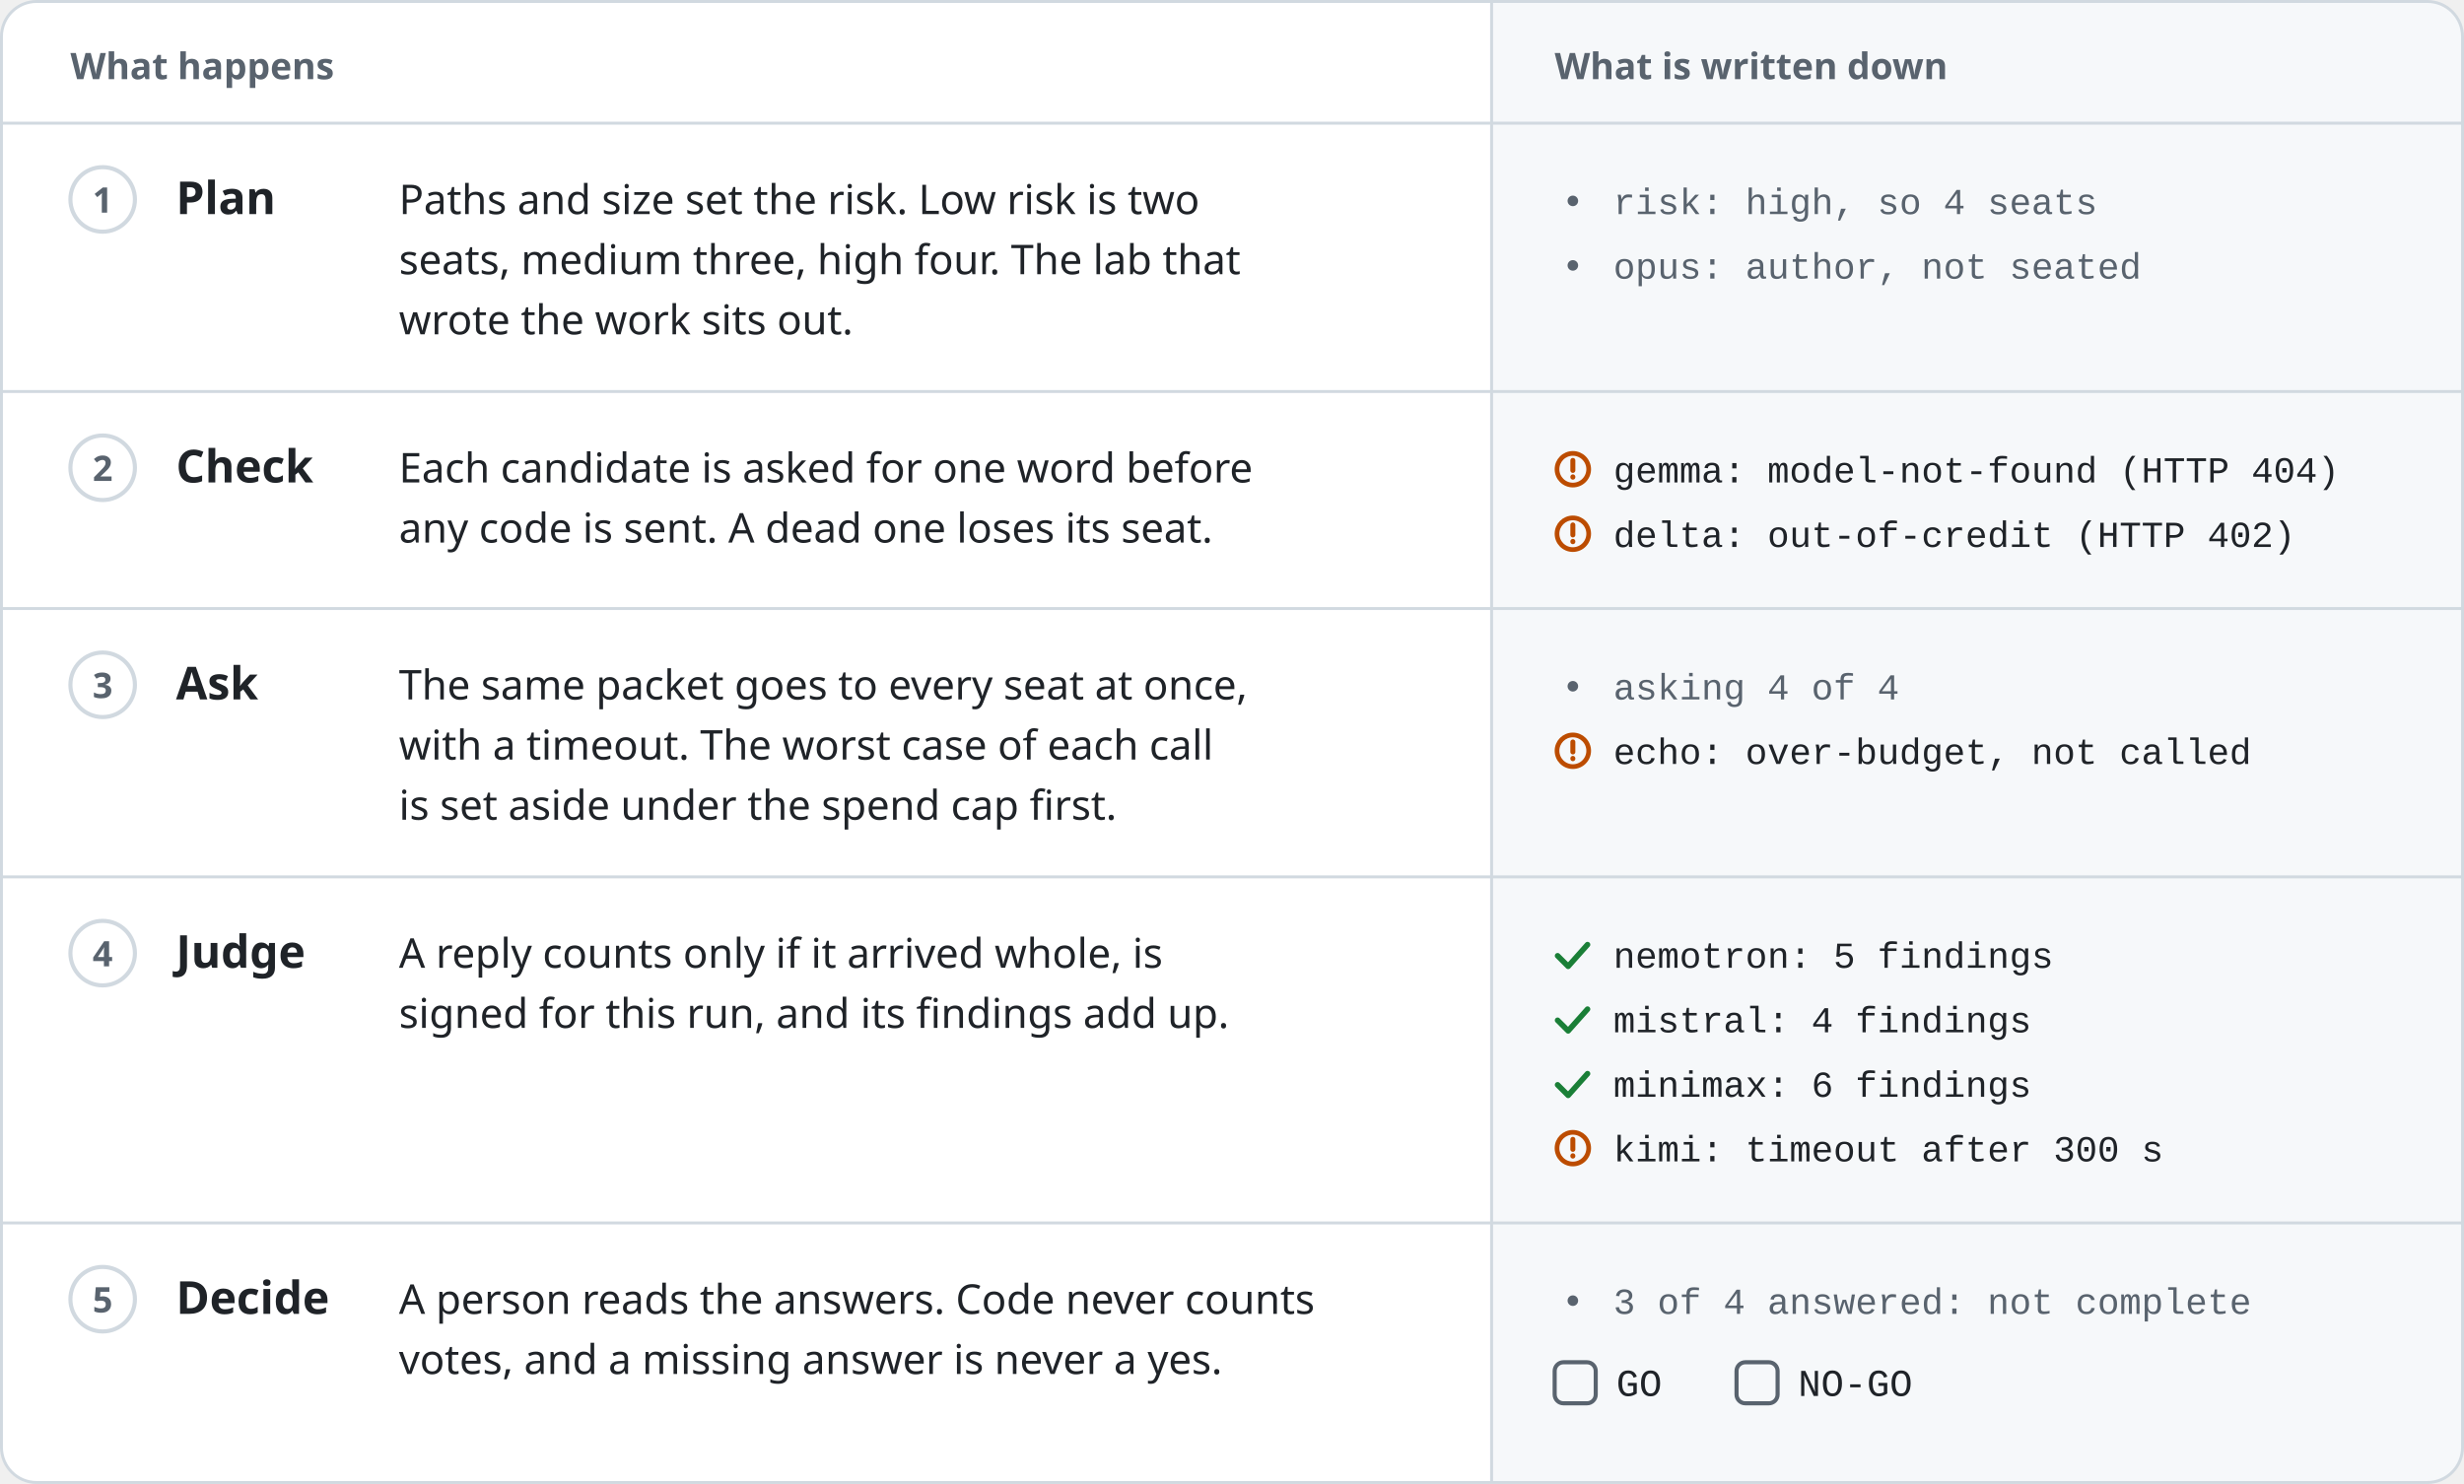
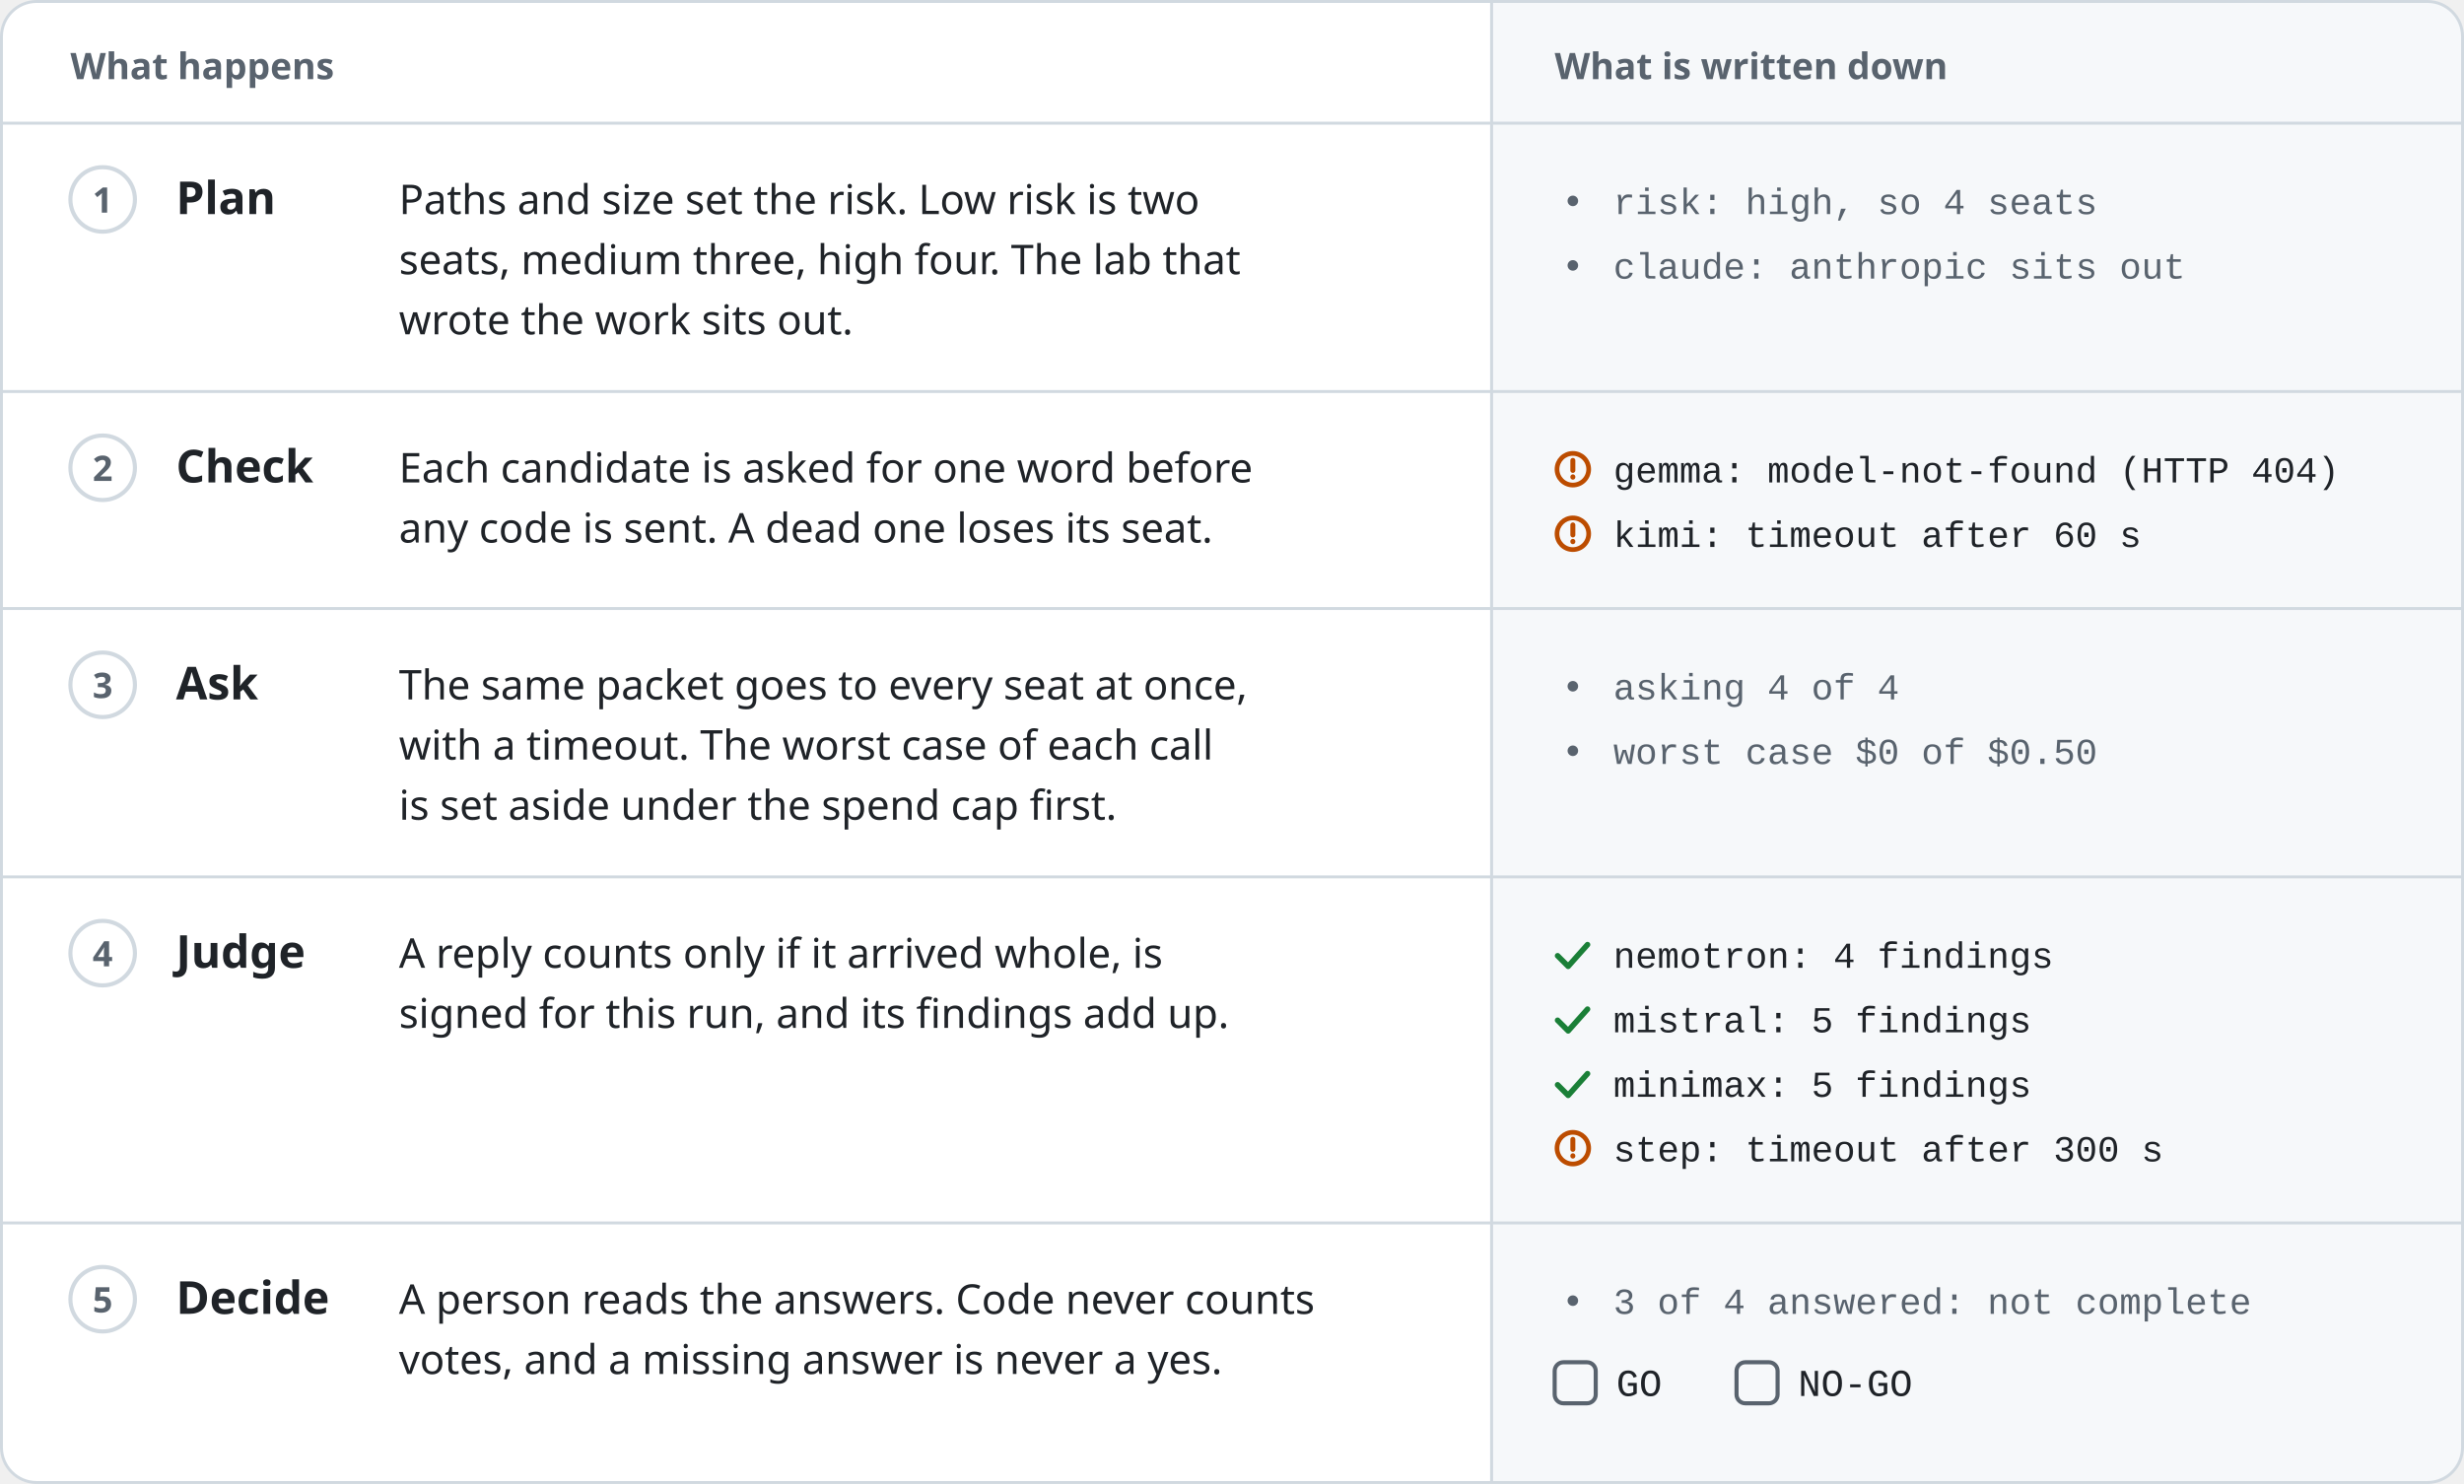
<svg xmlns="http://www.w3.org/2000/svg" width="840" height="506" viewBox="0 0 840 506" role="img">
  <clipPath id="r">
    <rect x=".5" y=".5" width="839" height="505.0" rx="12" />
  </clipPath>
  <g clip-path="url(#r)">
    <rect width="840" height="506.0" fill="#ffffff" />
    <rect x="508" width="332" height="506.0" fill="#f6f8fa" />
  </g>
  <text x="24" y="27" font-family="-apple-system,BlinkMacSystemFont,'Segoe UI','Noto Sans',Helvetica,Arial,sans-serif" font-size="12.5" font-weight="600" fill="#59636e">What happens</text>
  <text x="530" y="27" font-family="-apple-system,BlinkMacSystemFont,'Segoe UI','Noto Sans',Helvetica,Arial,sans-serif" font-size="12.5" font-weight="600" fill="#59636e">What is written down</text>
  <path d="M0.5 42H839.5M508.5 .5V505.5" stroke="#d1d9e0" />
  <path d="M0.5 133.5H839.5" stroke="#d1d9e0" />
  <path d="M0.5 207.5H839.5" stroke="#d1d9e0" />
  <path d="M0.5 299.0H839.5" stroke="#d1d9e0" />
  <path d="M0.5 417.0H839.5" stroke="#d1d9e0" />
  <circle cx="35" cy="68" r="11" fill="none" stroke="#d1d9e0" stroke-width="1.4" />
  <text x="35" y="72.5" text-anchor="middle" font-family="-apple-system,BlinkMacSystemFont,'Segoe UI','Noto Sans',Helvetica,Arial,sans-serif" font-size="12" font-weight="600" fill="#59636e">1</text>
  <text x="60" y="73" font-family="-apple-system,BlinkMacSystemFont,'Segoe UI','Noto Sans',Helvetica,Arial,sans-serif" font-size="15.5" font-weight="650" fill="#1f2328">Plan</text>
  <text x="136" y="73.0" font-family="-apple-system,BlinkMacSystemFont,'Segoe UI','Noto Sans',Helvetica,Arial,sans-serif" font-size="14" font-weight="400" fill="#1f2328">Paths and size set the risk. Low risk is two</text>
  <text x="136" y="93.5" font-family="-apple-system,BlinkMacSystemFont,'Segoe UI','Noto Sans',Helvetica,Arial,sans-serif" font-size="14" font-weight="400" fill="#1f2328">seats, medium three, high four. The lab that</text>
  <text x="136" y="114.0" font-family="-apple-system,BlinkMacSystemFont,'Segoe UI','Noto Sans',Helvetica,Arial,sans-serif" font-size="14" font-weight="400" fill="#1f2328">wrote the work sits out.</text>
  <circle cx="536.2" cy="68.5" r="1.8" fill="#59636e" />
  <text x="550" y="73" font-family="ui-monospace,SFMono-Regular,'SF Mono',Menlo,Consolas,'Liberation Mono',monospace" font-size="12.5" font-weight="400" fill="#59636e">risk: high, so 4 seats</text>
  <circle cx="536.2" cy="90.5" r="1.8" fill="#59636e" />
-   <text x="550" y="95" font-family="ui-monospace,SFMono-Regular,'SF Mono',Menlo,Consolas,'Liberation Mono',monospace" font-size="12.5" font-weight="400" fill="#59636e">opus: author, not seated</text>
+   <text x="550" y="95" font-family="ui-monospace,SFMono-Regular,'SF Mono',Menlo,Consolas,'Liberation Mono',monospace" font-size="12.5" font-weight="400" fill="#59636e">claude: anthropic sits out</text>
  <circle cx="35" cy="159.5" r="11" fill="none" stroke="#d1d9e0" stroke-width="1.4" />
  <text x="35" y="164.0" text-anchor="middle" font-family="-apple-system,BlinkMacSystemFont,'Segoe UI','Noto Sans',Helvetica,Arial,sans-serif" font-size="12" font-weight="600" fill="#59636e">2</text>
  <text x="60" y="164.5" font-family="-apple-system,BlinkMacSystemFont,'Segoe UI','Noto Sans',Helvetica,Arial,sans-serif" font-size="15.5" font-weight="650" fill="#1f2328">Check</text>
  <text x="136" y="164.5" font-family="-apple-system,BlinkMacSystemFont,'Segoe UI','Noto Sans',Helvetica,Arial,sans-serif" font-size="14" font-weight="400" fill="#1f2328">Each candidate is asked for one word before</text>
  <text x="136" y="185.0" font-family="-apple-system,BlinkMacSystemFont,'Segoe UI','Noto Sans',Helvetica,Arial,sans-serif" font-size="14" font-weight="400" fill="#1f2328">any code is sent. A dead one loses its seat.</text>
  <circle cx="536.2" cy="160.0" r="5.4" fill="none" stroke="#bc4c00" stroke-width="1.6" />
  <path d="M536.2 157.0v3.4M536.2 162.6v.1" stroke="#bc4c00" stroke-width="1.7" stroke-linecap="round" />
  <text x="550" y="164.5" font-family="ui-monospace,SFMono-Regular,'SF Mono',Menlo,Consolas,'Liberation Mono',monospace" font-size="12.5" font-weight="400" fill="#1f2328">gemma: model-not-found (HTTP 404)</text>
  <circle cx="536.2" cy="182.0" r="5.4" fill="none" stroke="#bc4c00" stroke-width="1.6" />
  <path d="M536.2 179.0v3.4M536.2 184.6v.1" stroke="#bc4c00" stroke-width="1.7" stroke-linecap="round" />
-   <text x="550" y="186.5" font-family="ui-monospace,SFMono-Regular,'SF Mono',Menlo,Consolas,'Liberation Mono',monospace" font-size="12.5" font-weight="400" fill="#1f2328">delta: out-of-credit (HTTP 402)</text>
+   <text x="550" y="186.5" font-family="ui-monospace,SFMono-Regular,'SF Mono',Menlo,Consolas,'Liberation Mono',monospace" font-size="12.5" font-weight="400" fill="#1f2328">kimi: timeout after 60 s</text>
  <circle cx="35" cy="233.5" r="11" fill="none" stroke="#d1d9e0" stroke-width="1.4" />
  <text x="35" y="238.0" text-anchor="middle" font-family="-apple-system,BlinkMacSystemFont,'Segoe UI','Noto Sans',Helvetica,Arial,sans-serif" font-size="12" font-weight="600" fill="#59636e">3</text>
  <text x="60" y="238.5" font-family="-apple-system,BlinkMacSystemFont,'Segoe UI','Noto Sans',Helvetica,Arial,sans-serif" font-size="15.5" font-weight="650" fill="#1f2328">Ask</text>
  <text x="136" y="238.5" font-family="-apple-system,BlinkMacSystemFont,'Segoe UI','Noto Sans',Helvetica,Arial,sans-serif" font-size="14" font-weight="400" fill="#1f2328">The same packet goes to every seat at once,</text>
  <text x="136" y="259.0" font-family="-apple-system,BlinkMacSystemFont,'Segoe UI','Noto Sans',Helvetica,Arial,sans-serif" font-size="14" font-weight="400" fill="#1f2328">with a timeout. The worst case of each call</text>
  <text x="136" y="279.5" font-family="-apple-system,BlinkMacSystemFont,'Segoe UI','Noto Sans',Helvetica,Arial,sans-serif" font-size="14" font-weight="400" fill="#1f2328">is set aside under the spend cap first.</text>
  <circle cx="536.2" cy="234.0" r="1.8" fill="#59636e" />
  <text x="550" y="238.5" font-family="ui-monospace,SFMono-Regular,'SF Mono',Menlo,Consolas,'Liberation Mono',monospace" font-size="12.5" font-weight="400" fill="#59636e">asking 4 of 4</text>
-   <circle cx="536.2" cy="256.0" r="5.4" fill="none" stroke="#bc4c00" stroke-width="1.6" />
-   <path d="M536.2 253.0v3.4M536.2 258.6v.1" stroke="#bc4c00" stroke-width="1.7" stroke-linecap="round" />
-   <text x="550" y="260.5" font-family="ui-monospace,SFMono-Regular,'SF Mono',Menlo,Consolas,'Liberation Mono',monospace" font-size="12.5" font-weight="400" fill="#1f2328">echo: over-budget, not called</text>
+   <circle cx="536.2" cy="256.0" r="1.8" fill="#59636e" />
+   <text x="550" y="260.5" font-family="ui-monospace,SFMono-Regular,'SF Mono',Menlo,Consolas,'Liberation Mono',monospace" font-size="12.5" font-weight="400" fill="#59636e">worst case $0 of $0.50</text>
  <circle cx="35" cy="325.0" r="11" fill="none" stroke="#d1d9e0" stroke-width="1.4" />
  <text x="35" y="329.5" text-anchor="middle" font-family="-apple-system,BlinkMacSystemFont,'Segoe UI','Noto Sans',Helvetica,Arial,sans-serif" font-size="12" font-weight="600" fill="#59636e">4</text>
  <text x="60" y="330.0" font-family="-apple-system,BlinkMacSystemFont,'Segoe UI','Noto Sans',Helvetica,Arial,sans-serif" font-size="15.5" font-weight="650" fill="#1f2328">Judge</text>
  <text x="136" y="330.0" font-family="-apple-system,BlinkMacSystemFont,'Segoe UI','Noto Sans',Helvetica,Arial,sans-serif" font-size="14" font-weight="400" fill="#1f2328">A reply counts only if it arrived whole, is</text>
  <text x="136" y="350.5" font-family="-apple-system,BlinkMacSystemFont,'Segoe UI','Noto Sans',Helvetica,Arial,sans-serif" font-size="14" font-weight="400" fill="#1f2328">signed for this run, and its findings add up.</text>
  <path d="M531 325.9 l3.6 3.6 6.6 -7.4" fill="none" stroke="#1a7f37" stroke-width="1.9" stroke-linecap="round" stroke-linejoin="round" />
-   <text x="550" y="330.0" font-family="ui-monospace,SFMono-Regular,'SF Mono',Menlo,Consolas,'Liberation Mono',monospace" font-size="12.5" font-weight="400" fill="#1f2328">nemotron: 5 findings</text>
+   <text x="550" y="330.0" font-family="ui-monospace,SFMono-Regular,'SF Mono',Menlo,Consolas,'Liberation Mono',monospace" font-size="12.5" font-weight="400" fill="#1f2328">nemotron: 4 findings</text>
  <path d="M531 347.9 l3.6 3.6 6.6 -7.4" fill="none" stroke="#1a7f37" stroke-width="1.9" stroke-linecap="round" stroke-linejoin="round" />
-   <text x="550" y="352.0" font-family="ui-monospace,SFMono-Regular,'SF Mono',Menlo,Consolas,'Liberation Mono',monospace" font-size="12.5" font-weight="400" fill="#1f2328">mistral: 4 findings</text>
+   <text x="550" y="352.0" font-family="ui-monospace,SFMono-Regular,'SF Mono',Menlo,Consolas,'Liberation Mono',monospace" font-size="12.5" font-weight="400" fill="#1f2328">mistral: 5 findings</text>
  <path d="M531 369.9 l3.6 3.6 6.6 -7.4" fill="none" stroke="#1a7f37" stroke-width="1.9" stroke-linecap="round" stroke-linejoin="round" />
-   <text x="550" y="374.0" font-family="ui-monospace,SFMono-Regular,'SF Mono',Menlo,Consolas,'Liberation Mono',monospace" font-size="12.5" font-weight="400" fill="#1f2328">minimax: 6 findings</text>
+   <text x="550" y="374.0" font-family="ui-monospace,SFMono-Regular,'SF Mono',Menlo,Consolas,'Liberation Mono',monospace" font-size="12.5" font-weight="400" fill="#1f2328">minimax: 5 findings</text>
  <circle cx="536.2" cy="391.5" r="5.4" fill="none" stroke="#bc4c00" stroke-width="1.6" />
  <path d="M536.2 388.5v3.4M536.2 394.1v.1" stroke="#bc4c00" stroke-width="1.7" stroke-linecap="round" />
-   <text x="550" y="396.0" font-family="ui-monospace,SFMono-Regular,'SF Mono',Menlo,Consolas,'Liberation Mono',monospace" font-size="12.5" font-weight="400" fill="#1f2328">kimi: timeout after 300 s</text>
+   <text x="550" y="396.0" font-family="ui-monospace,SFMono-Regular,'SF Mono',Menlo,Consolas,'Liberation Mono',monospace" font-size="12.5" font-weight="400" fill="#1f2328">step: timeout after 300 s</text>
  <circle cx="35" cy="443.0" r="11" fill="none" stroke="#d1d9e0" stroke-width="1.4" />
  <text x="35" y="447.5" text-anchor="middle" font-family="-apple-system,BlinkMacSystemFont,'Segoe UI','Noto Sans',Helvetica,Arial,sans-serif" font-size="12" font-weight="600" fill="#59636e">5</text>
  <text x="60" y="448.0" font-family="-apple-system,BlinkMacSystemFont,'Segoe UI','Noto Sans',Helvetica,Arial,sans-serif" font-size="15.5" font-weight="650" fill="#1f2328">Decide</text>
  <text x="136" y="448.0" font-family="-apple-system,BlinkMacSystemFont,'Segoe UI','Noto Sans',Helvetica,Arial,sans-serif" font-size="14" font-weight="400" fill="#1f2328">A person reads the answers. Code never counts</text>
  <text x="136" y="468.5" font-family="-apple-system,BlinkMacSystemFont,'Segoe UI','Noto Sans',Helvetica,Arial,sans-serif" font-size="14" font-weight="400" fill="#1f2328">votes, and a missing answer is never a yes.</text>
  <circle cx="536.2" cy="443.5" r="1.8" fill="#59636e" />
  <text x="550" y="448.0" font-family="ui-monospace,SFMono-Regular,'SF Mono',Menlo,Consolas,'Liberation Mono',monospace" font-size="12.5" font-weight="400" fill="#59636e">3 of 4 answered: not complete</text>
  <rect x="530" y="464.5" width="14" height="14" rx="3" fill="none" stroke="#59636e" stroke-width="1.4" />
  <text x="551" y="476.0" font-family="ui-monospace,SFMono-Regular,'SF Mono',Menlo,Consolas,'Liberation Mono',monospace" font-size="13" fill="#1f2328">GO</text>
  <rect x="592" y="464.5" width="14" height="14" rx="3" fill="none" stroke="#59636e" stroke-width="1.4" />
  <text x="613" y="476.0" font-family="ui-monospace,SFMono-Regular,'SF Mono',Menlo,Consolas,'Liberation Mono',monospace" font-size="13" fill="#1f2328">NO-GO</text>
  <rect x=".5" y=".5" width="839" height="505.0" rx="12" fill="none" stroke="#d1d9e0" />
</svg>
